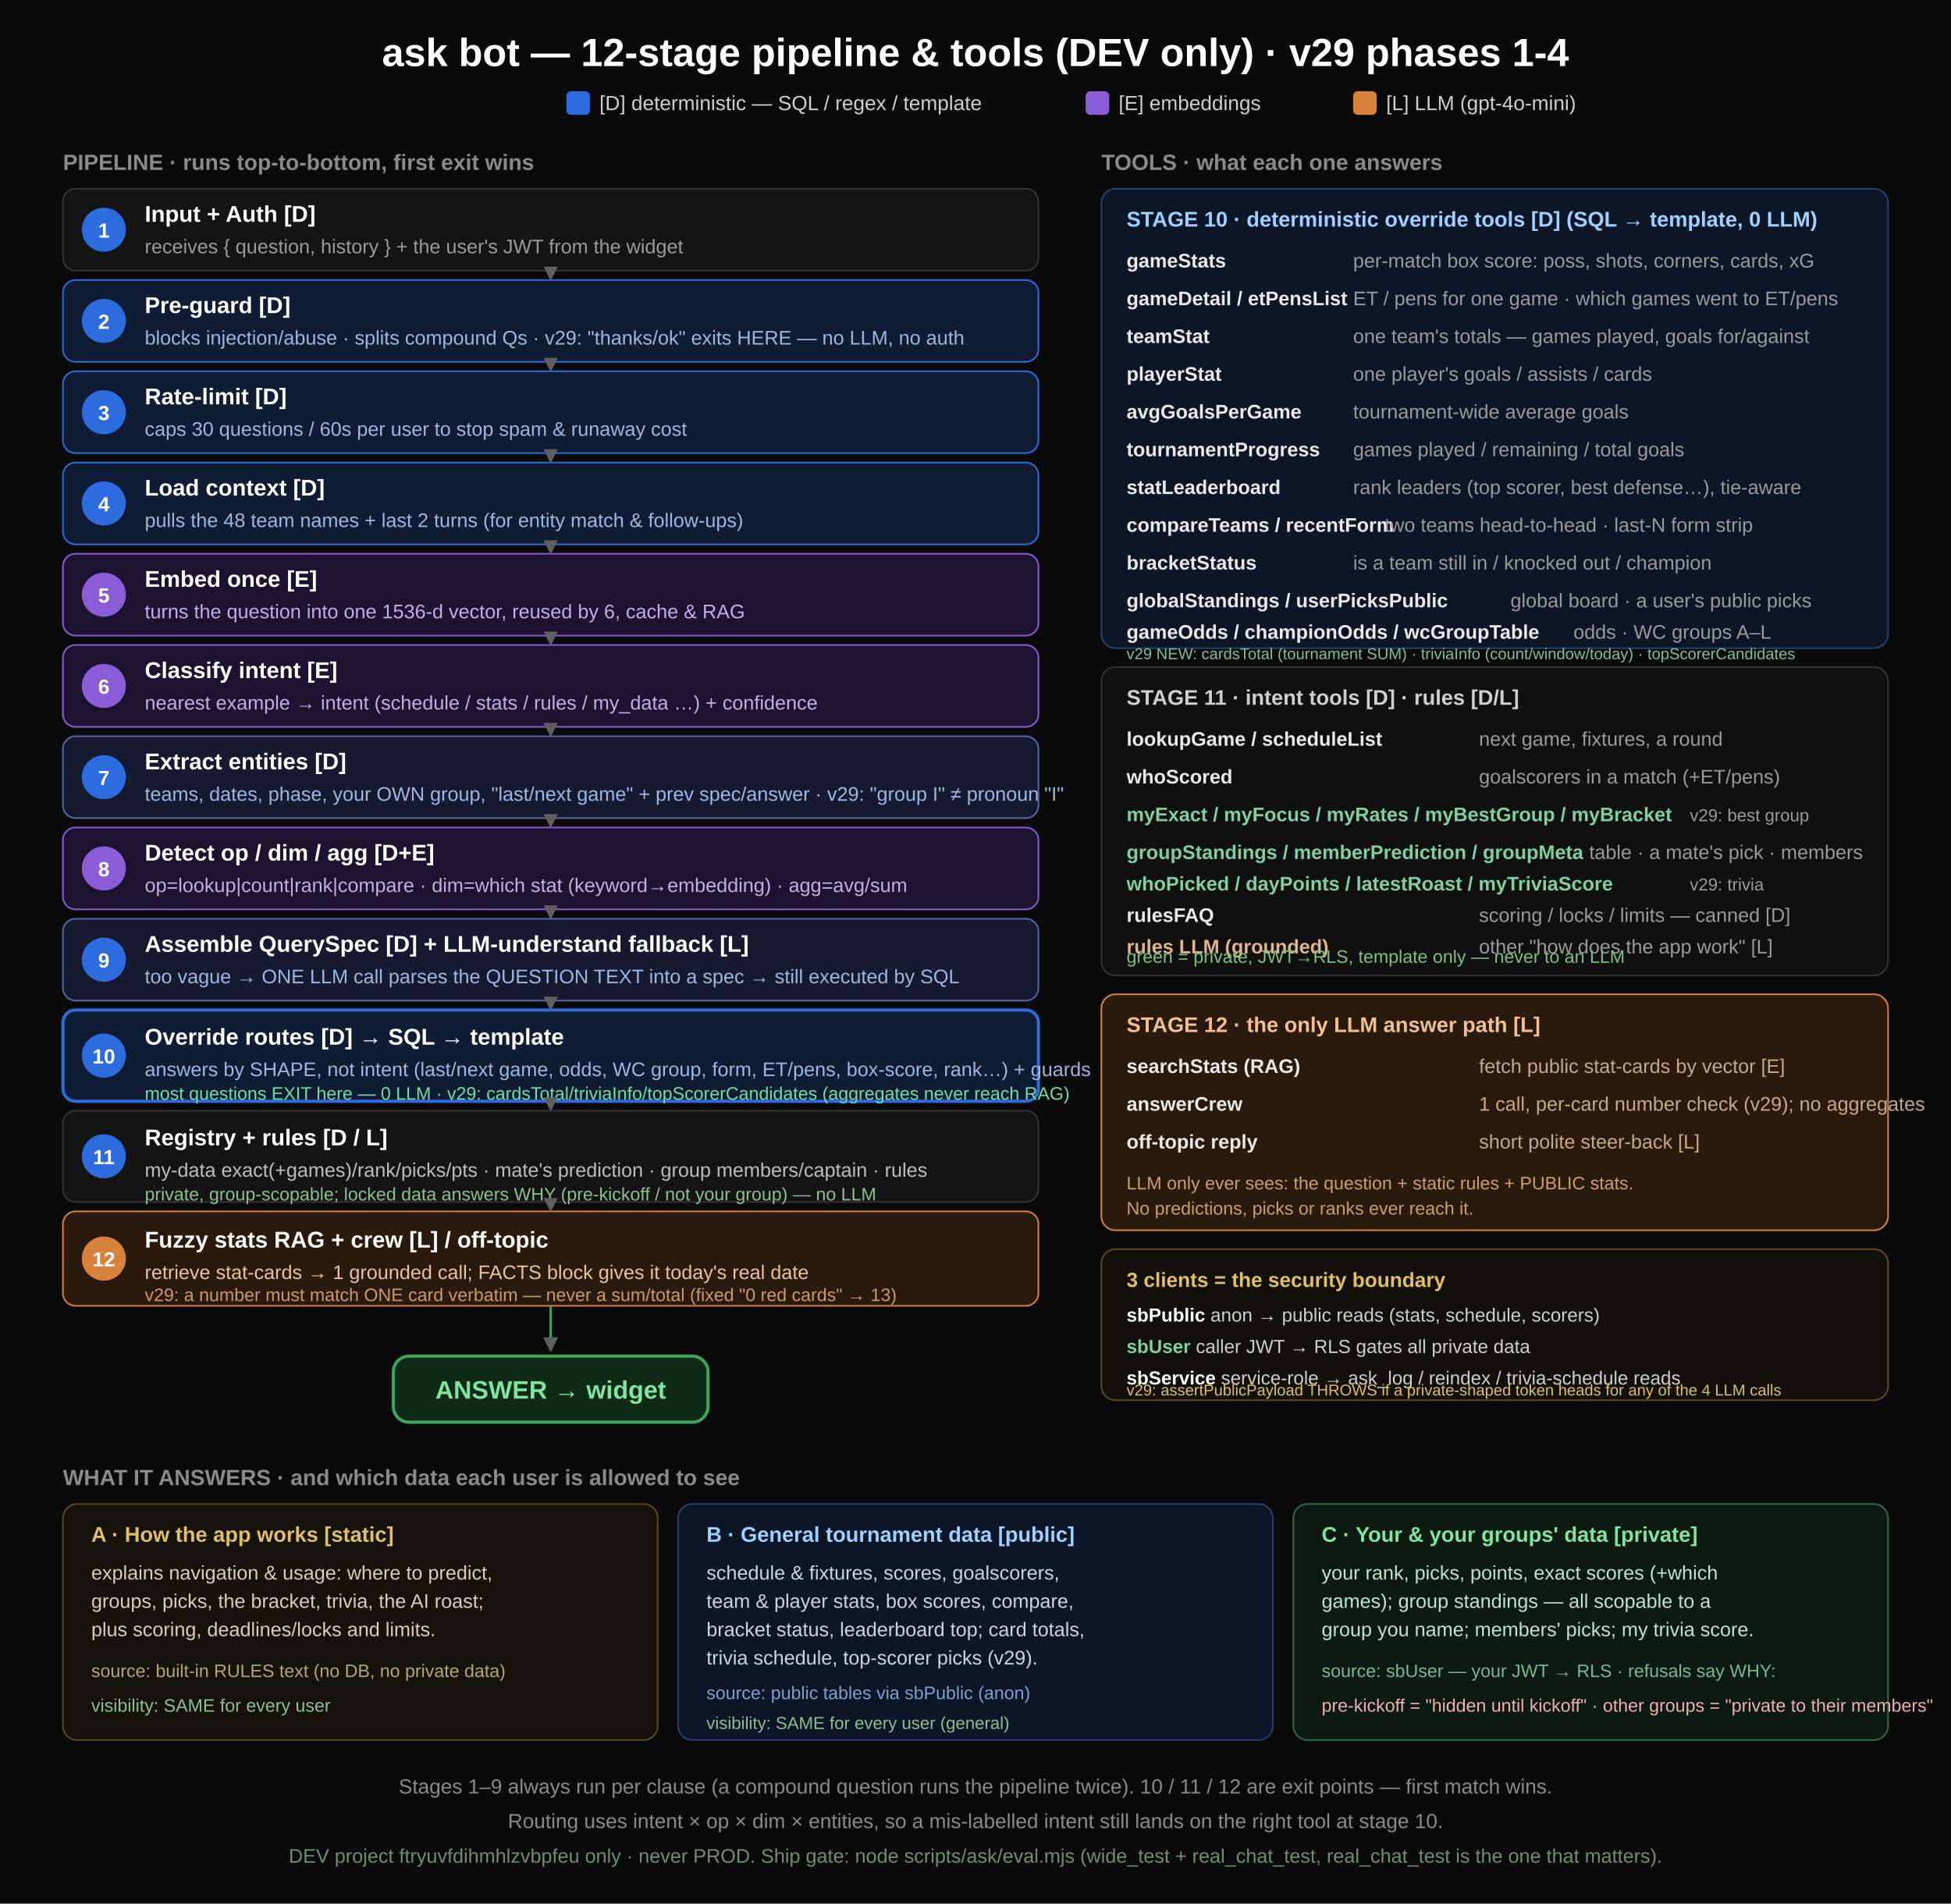
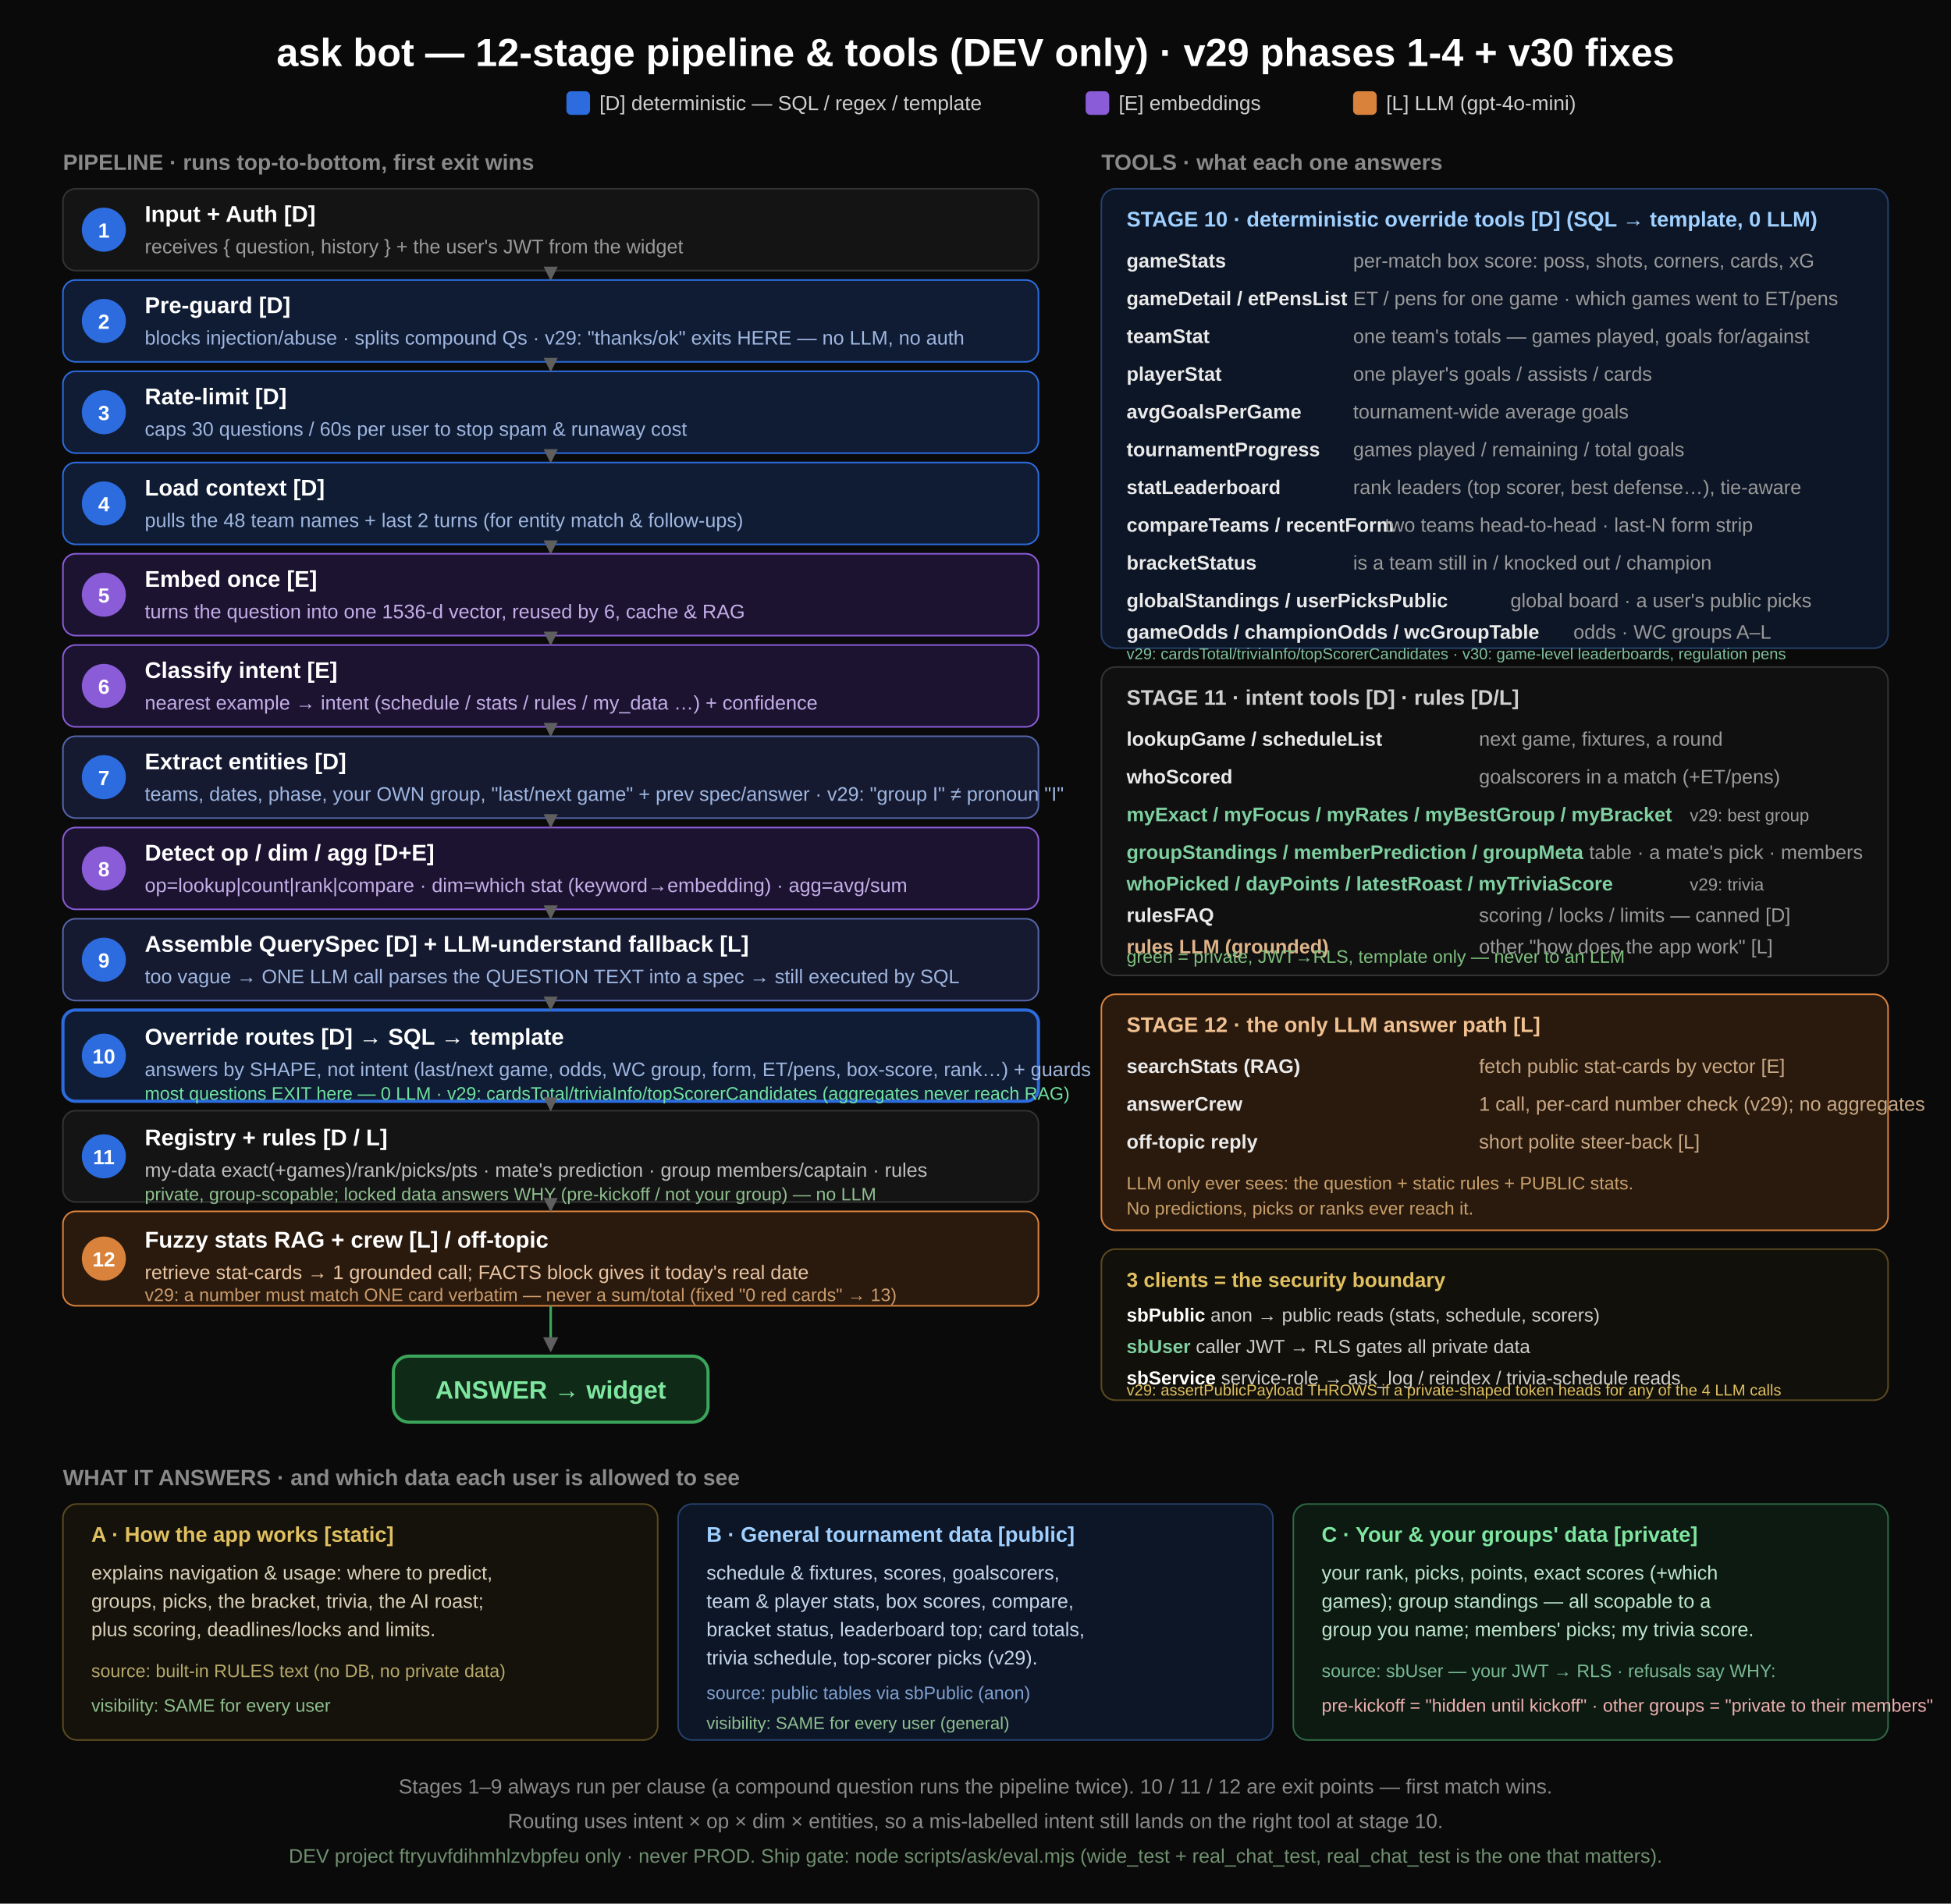
<svg xmlns="http://www.w3.org/2000/svg" width="1240" height="1210" viewBox="0 0 1240 1210" font-family="Segoe UI, Arial, sans-serif">
  <rect width="1240" height="1210" fill="#0a0a0a" />
-   <text x="620" y="42" fill="#ffffff" font-size="25" font-weight="700" text-anchor="middle">ask bot — 12-stage pipeline &amp; tools (DEV only) · v29 phases 1-4</text>
+   <text x="620" y="42" fill="#ffffff" font-size="25" font-weight="700" text-anchor="middle">ask bot — 12-stage pipeline &amp; tools (DEV only) · v29 phases 1-4 + v30 fixes</text>
  <g font-size="13">
    <rect x="360" y="58" width="15" height="15" rx="3" fill="#2d6cdf" />
    <text x="381" y="70" fill="#cfcfcf">[D] deterministic — SQL / regex / template</text>
    <rect x="690" y="58" width="15" height="15" rx="3" fill="#8a5cd8" />
    <text x="711" y="70" fill="#cfcfcf">[E] embeddings</text>
    <rect x="860" y="58" width="15" height="15" rx="3" fill="#d8823c" />
    <text x="881" y="70" fill="#cfcfcf">[L] LLM (gpt-4o-mini)</text>
  </g>
  <defs>
    <marker id="a" markerWidth="9" markerHeight="9" refX="5" refY="3" orient="auto">
      <path d="M0,0 L6,3 L0,6 Z" fill="#5f5f5f" />
    </marker>
  </defs>
  <text x="40" y="108" fill="#8a8a8a" font-size="14" font-weight="700">PIPELINE  ·  runs top-to-bottom, first exit wins</text>
  <rect x="40" y="120" width="620" height="52" rx="8" fill="#141414" stroke="#333" />
  <circle cx="66" cy="146" r="14" fill="#2d6cdf" />
  <text x="66" y="151" fill="#fff" font-size="13" text-anchor="middle" font-weight="700">1</text>
  <text x="92" y="141" fill="#fff" font-size="14.5" font-weight="600">Input + Auth  [D]</text>
  <text x="92" y="161" fill="#9a9a9a" font-size="12.5">receives { question, history } + the user's JWT from the widget</text>
  <rect x="40" y="178" width="620" height="52" rx="8" fill="#0f1c33" stroke="#2d6cdf" />
  <circle cx="66" cy="204" r="14" fill="#2d6cdf" />
  <text x="66" y="209" fill="#fff" font-size="13" text-anchor="middle" font-weight="700">2</text>
  <text x="92" y="199" fill="#fff" font-size="14.5" font-weight="600">Pre-guard  [D]</text>
  <text x="92" y="219" fill="#9fb6e0" font-size="12.5">blocks injection/abuse · splits compound Qs · v29: "thanks/ok" exits HERE — no LLM, no auth</text>
  <rect x="40" y="236" width="620" height="52" rx="8" fill="#0f1c33" stroke="#2d6cdf" />
  <circle cx="66" cy="262" r="14" fill="#2d6cdf" />
  <text x="66" y="267" fill="#fff" font-size="13" text-anchor="middle" font-weight="700">3</text>
  <text x="92" y="257" fill="#fff" font-size="14.5" font-weight="600">Rate-limit  [D]</text>
  <text x="92" y="277" fill="#9fb6e0" font-size="12.5">caps 30 questions / 60s per user to stop spam &amp; runaway cost</text>
  <rect x="40" y="294" width="620" height="52" rx="8" fill="#0f1c33" stroke="#2d6cdf" />
  <circle cx="66" cy="320" r="14" fill="#2d6cdf" />
  <text x="66" y="325" fill="#fff" font-size="13" text-anchor="middle" font-weight="700">4</text>
  <text x="92" y="315" fill="#fff" font-size="14.5" font-weight="600">Load context  [D]</text>
  <text x="92" y="335" fill="#9fb6e0" font-size="12.5">pulls the 48 team names + last 2 turns (for entity match &amp; follow-ups)</text>
  <rect x="40" y="352" width="620" height="52" rx="8" fill="#1c1330" stroke="#8a5cd8" />
  <circle cx="66" cy="378" r="14" fill="#8a5cd8" />
  <text x="66" y="383" fill="#fff" font-size="13" text-anchor="middle" font-weight="700">5</text>
  <text x="92" y="373" fill="#fff" font-size="14.5" font-weight="600">Embed once  [E]</text>
  <text x="92" y="393" fill="#c3aee8" font-size="12.5">turns the question into one 1536-d vector, reused by 6, cache &amp; RAG</text>
  <rect x="40" y="410" width="620" height="52" rx="8" fill="#1c1330" stroke="#8a5cd8" />
  <circle cx="66" cy="436" r="14" fill="#8a5cd8" />
  <text x="66" y="441" fill="#fff" font-size="13" text-anchor="middle" font-weight="700">6</text>
  <text x="92" y="431" fill="#fff" font-size="14.5" font-weight="600">Classify intent  [E]</text>
  <text x="92" y="451" fill="#c3aee8" font-size="12.5">nearest example → intent (schedule / stats / rules / my_data …) + confidence</text>
  <rect x="40" y="468" width="620" height="52" rx="8" fill="#151a30" stroke="#5566aa" />
  <circle cx="66" cy="494" r="14" fill="#2d6cdf" />
  <text x="66" y="499" fill="#fff" font-size="13" text-anchor="middle" font-weight="700">7</text>
  <text x="92" y="489" fill="#fff" font-size="14.5" font-weight="600">Extract entities  [D]</text>
  <text x="92" y="509" fill="#9fb6e0" font-size="12.5">teams, dates, phase, your OWN group, "last/next game" + prev spec/answer · v29: "group I" ≠ pronoun "I"</text>
  <rect x="40" y="526" width="620" height="52" rx="8" fill="#1c1330" stroke="#8a5cd8" />
  <circle cx="66" cy="552" r="14" fill="#8a5cd8" />
  <text x="66" y="557" fill="#fff" font-size="13" text-anchor="middle" font-weight="700">8</text>
  <text x="92" y="547" fill="#fff" font-size="14.5" font-weight="600">Detect op / dim / agg  [D+E]</text>
  <text x="92" y="567" fill="#c3aee8" font-size="12.5">op=lookup|count|rank|compare · dim=which stat (keyword→embedding) · agg=avg/sum</text>
  <rect x="40" y="584" width="620" height="52" rx="8" fill="#151a30" stroke="#5566aa" />
  <circle cx="66" cy="610" r="14" fill="#2d6cdf" />
  <text x="66" y="615" fill="#fff" font-size="13" text-anchor="middle" font-weight="700">9</text>
  <text x="92" y="605" fill="#fff" font-size="14.5" font-weight="600">Assemble QuerySpec  [D]  +  LLM-understand fallback  [L]</text>
  <text x="92" y="625" fill="#9fb6e0" font-size="12.5">too vague → ONE LLM call parses the QUESTION TEXT into a spec → still executed by SQL</text>
  <rect x="40" y="642" width="620" height="58" rx="8" fill="#0f1c33" stroke="#2d6cdf" stroke-width="2" />
  <circle cx="66" cy="671" r="14" fill="#2d6cdf" />
  <text x="66" y="676" fill="#fff" font-size="13" text-anchor="middle" font-weight="700">10</text>
  <text x="92" y="664" fill="#fff" font-size="14.5" font-weight="600">Override routes  [D]  →  SQL → template</text>
  <text x="92" y="684" fill="#9fb6e0" font-size="12.5">answers by SHAPE, not intent (last/next game, odds, WC group, form, ET/pens, box-score, rank…) + guards</text>
  <text x="92" y="699" fill="#6fe0a0" font-size="11.5">most questions EXIT here — 0 LLM · v29: cardsTotal/triviaInfo/topScorerCandidates (aggregates never reach RAG)</text>
  <rect x="40" y="706" width="620" height="58" rx="8" fill="#141414" stroke="#333" />
  <circle cx="66" cy="735" r="14" fill="#2d6cdf" />
  <text x="66" y="740" fill="#fff" font-size="13" text-anchor="middle" font-weight="700">11</text>
  <text x="92" y="728" fill="#fff" font-size="14.5" font-weight="600">Registry + rules  [D / L]</text>
  <text x="92" y="748" fill="#bdbdbd" font-size="12.5">my-data exact(+games)/rank/picks/pts · mate's prediction · group members/captain · rules</text>
  <text x="92" y="763" fill="#8fbf8f" font-size="11.5">private, group-scopable; locked data answers WHY (pre-kickoff / not your group) — no LLM</text>
  <rect x="40" y="770" width="620" height="60" rx="8" fill="#2a1a0e" stroke="#d8823c" />
  <circle cx="66" cy="800" r="14" fill="#d8823c" />
  <text x="66" y="805" fill="#fff" font-size="13" text-anchor="middle" font-weight="700">12</text>
  <text x="92" y="793" fill="#fff" font-size="14.5" font-weight="600">Fuzzy stats RAG + crew  [L]  /  off-topic</text>
  <text x="92" y="813" fill="#e8c3a0" font-size="12.5">retrieve stat-cards → 1 grounded call; FACTS block gives it today's real date</text>
  <text x="92" y="827" fill="#c99a6a" font-size="11.5">v29: a number must match ONE card verbatim — never a sum/total (fixed "0 red cards" → 13)</text>
  <g stroke="#5f5f5f" stroke-width="1.5" marker-end="url(#a)">
    <line x1="350" y1="172" x2="350" y2="177" />
    <line x1="350" y1="230" x2="350" y2="235" />
    <line x1="350" y1="288" x2="350" y2="293" />
    <line x1="350" y1="346" x2="350" y2="351" />
    <line x1="350" y1="404" x2="350" y2="409" />
    <line x1="350" y1="462" x2="350" y2="467" />
    <line x1="350" y1="520" x2="350" y2="525" />
    <line x1="350" y1="578" x2="350" y2="583" />
    <line x1="350" y1="636" x2="350" y2="641" />
    <line x1="350" y1="700" x2="350" y2="705" />
    <line x1="350" y1="764" x2="350" y2="769" />
  </g>
  <line x1="350" y1="830" x2="350" y2="858" stroke="#3ca55c" stroke-width="1.6" marker-end="url(#a)" />
  <rect x="250" y="862" width="200" height="42" rx="10" fill="#0f2a17" stroke="#3ca55c" stroke-width="2" />
  <text x="350" y="889" fill="#7fe6a0" font-size="16" text-anchor="middle" font-weight="700">ANSWER → widget</text>
  <text x="700" y="108" fill="#8a8a8a" font-size="14" font-weight="700">TOOLS  ·  what each one answers</text>
  <rect x="700" y="120" width="500" height="292" rx="9" fill="#0d1626" stroke="#25406b" />
  <text x="716" y="144" fill="#9fd0ff" font-size="13.5" font-weight="700">STAGE 10 · deterministic override tools [D]  (SQL → template, 0 LLM)</text>
  <g font-size="12.5">
    <text x="716" y="170" fill="#eaeaea" font-weight="600">gameStats</text>
    <text x="860" y="170" fill="#9a9a9a">per-match box score: poss, shots, corners, cards, xG</text>
    <text x="716" y="194" fill="#eaeaea" font-weight="600">gameDetail / etPensList</text>
    <text x="860" y="194" fill="#9a9a9a">ET / pens for one game · which games went to ET/pens</text>
    <text x="716" y="218" fill="#eaeaea" font-weight="600">teamStat</text>
    <text x="860" y="218" fill="#9a9a9a">one team's totals — games played, goals for/against</text>
    <text x="716" y="242" fill="#eaeaea" font-weight="600">playerStat</text>
    <text x="860" y="242" fill="#9a9a9a">one player's goals / assists / cards</text>
    <text x="716" y="266" fill="#eaeaea" font-weight="600">avgGoalsPerGame</text>
    <text x="860" y="266" fill="#9a9a9a">tournament-wide average goals</text>
    <text x="716" y="290" fill="#eaeaea" font-weight="600">tournamentProgress</text>
    <text x="860" y="290" fill="#9a9a9a">games played / remaining / total goals</text>
    <text x="716" y="314" fill="#eaeaea" font-weight="600">statLeaderboard</text>
    <text x="860" y="314" fill="#9a9a9a">rank leaders (top scorer, best defense…), tie-aware</text>
    <text x="716" y="338" fill="#eaeaea" font-weight="600">compareTeams / recentForm</text>
    <text x="880" y="338" fill="#9a9a9a">two teams head-to-head · last-N form strip</text>
    <text x="716" y="362" fill="#eaeaea" font-weight="600">bracketStatus</text>
    <text x="860" y="362" fill="#9a9a9a">is a team still in / knocked out / champion</text>
    <text x="716" y="386" fill="#eaeaea" font-weight="600">globalStandings / userPicksPublic</text>
    <text x="960" y="386" fill="#9a9a9a">global board · a user's public picks</text>
    <text x="716" y="406" fill="#eaeaea" font-weight="600">gameOdds / championOdds / wcGroupTable</text>
    <text x="1000" y="406" fill="#9a9a9a">odds · WC groups A–L</text>
  </g>
-   <text x="716" y="419" fill="#7fbfa0" font-size="10">v29 NEW: cardsTotal (tournament SUM) · triviaInfo (count/window/today) · topScorerCandidates</text>
+   <text x="716" y="419" fill="#7fbfa0" font-size="10">v29: cardsTotal/triviaInfo/topScorerCandidates · v30: game-level leaderboards, regulation pens</text>
  <rect x="700" y="424" width="500" height="196" rx="9" fill="#101010" stroke="#333" />
  <text x="716" y="448" fill="#cfcfcf" font-size="13.5" font-weight="700">STAGE 11 · intent tools [D]  ·  rules [D/L]</text>
  <g font-size="12.5">
    <text x="716" y="474" fill="#eaeaea" font-weight="600">lookupGame / scheduleList</text>
    <text x="940" y="474" fill="#9a9a9a">next game, fixtures, a round</text>
    <text x="716" y="498" fill="#eaeaea" font-weight="600">whoScored</text>
    <text x="940" y="498" fill="#9a9a9a">goalscorers in a match (+ET/pens)</text>
    <text x="716" y="522" fill="#7fd0a0" font-weight="600">myExact / myFocus / myRates / myBestGroup / myBracket</text>
    <text x="1074" y="522" fill="#9a9a9a" font-size="11">v29: best group</text>
    <text x="716" y="546" fill="#7fd0a0" font-weight="600">groupStandings / memberPrediction / groupMeta</text>
    <text x="1010" y="546" fill="#9a9a9a">table · a mate's pick · members</text>
    <text x="716" y="566" fill="#7fd0a0" font-weight="600">whoPicked / dayPoints / latestRoast / myTriviaScore</text>
    <text x="1074" y="566" fill="#9a9a9a" font-size="11">v29: trivia</text>
    <text x="716" y="586" fill="#eaeaea" font-weight="600">rulesFAQ</text>
    <text x="940" y="586" fill="#9a9a9a">scoring / locks / limits — canned [D]</text>
    <text x="716" y="606" fill="#e0b48a" font-weight="600">rules LLM (grounded)</text>
    <text x="940" y="606" fill="#9a9a9a">other "how does the app work" [L]</text>
    <text x="716" y="612" fill="#7fbf7f" font-size="11.5">green = private, JWT→RLS, template only — never to an LLM</text>
  </g>
  <rect x="700" y="632" width="500" height="150" rx="9" fill="#2a1a0e" stroke="#d8823c" />
  <text x="716" y="656" fill="#f0c090" font-size="13.5" font-weight="700">STAGE 12 · the only LLM answer path [L]</text>
  <g font-size="12.5">
    <text x="716" y="682" fill="#eaeaea" font-weight="600">searchStats (RAG)</text>
    <text x="940" y="682" fill="#c9a884">fetch public stat-cards by vector [E]</text>
    <text x="716" y="706" fill="#eaeaea" font-weight="600">answerCrew</text>
    <text x="940" y="706" fill="#c9a884">1 call, per-card number check (v29); no aggregates</text>
    <text x="716" y="730" fill="#eaeaea" font-weight="600">off-topic reply</text>
    <text x="940" y="730" fill="#c9a884">short polite steer-back [L]</text>
    <text x="716" y="756" fill="#c9a06a" font-size="11.5">LLM only ever sees: the question + static rules + PUBLIC stats.</text>
    <text x="716" y="772" fill="#c9a06a" font-size="11.5">No predictions, picks or ranks ever reach it.</text>
  </g>
  <rect x="700" y="794" width="500" height="96" rx="9" fill="#12100a" stroke="#5a4a20" />
  <text x="716" y="818" fill="#e0c060" font-size="13" font-weight="700">3 clients = the security boundary</text>
  <g font-size="12">
    <text x="716" y="840" fill="#cfcfcf">
      <tspan fill="#fff" font-weight="600">sbPublic</tspan> anon → public reads (stats, schedule, scorers)</text>
    <text x="716" y="860" fill="#cfcfcf">
      <tspan fill="#7fd0a0" font-weight="600">sbUser</tspan> caller JWT → RLS gates all private data</text>
    <text x="716" y="880" fill="#cfcfcf">
      <tspan fill="#fff" font-weight="600">sbService</tspan> service-role → ask_log / reindex / trivia-schedule reads</text>
  </g>
  <text x="716" y="887" fill="#e0c060" font-size="10">v29: assertPublicPayload THROWS if a private-shaped token heads for any of the 4 LLM calls</text>
  <text x="40" y="944" fill="#8a8a8a" font-size="14" font-weight="700">WHAT IT ANSWERS  ·  and which data each user is allowed to see</text>
  <rect x="40" y="956" width="378" height="150" rx="9" fill="#14120a" stroke="#5a4a20" />
  <text x="58" y="980" fill="#e0c060" font-size="13.5" font-weight="700">A · How the app works  [static]</text>
  <g font-size="12.5" fill="#d8d0b8">
    <text x="58" y="1004">explains navigation &amp; usage: where to predict,</text>
    <text x="58" y="1022">groups, picks, the bracket, trivia, the AI roast;</text>
    <text x="58" y="1040">plus scoring, deadlines/locks and limits.</text>
  </g>
  <text x="58" y="1066" fill="#b6a86a" font-size="11.5">source: built-in RULES text (no DB, no private data)</text>
  <text x="58" y="1088" fill="#8fbf8f" font-size="11.5">visibility: SAME for every user</text>
  <rect x="431" y="956" width="378" height="150" rx="9" fill="#0d1626" stroke="#25406b" />
  <text x="449" y="980" fill="#9fd0ff" font-size="13.5" font-weight="700">B · General tournament data  [public]</text>
  <g font-size="12.5" fill="#c6d6ea">
    <text x="449" y="1004">schedule &amp; fixtures, scores, goalscorers,</text>
    <text x="449" y="1022">team &amp; player stats, box scores, compare,</text>
    <text x="449" y="1040">bracket status, leaderboard top; card totals,</text>
    <text x="449" y="1058">trivia schedule, top-scorer picks (v29).</text>
  </g>
  <text x="449" y="1080" fill="#7f9fce" font-size="11.5">source: public tables via sbPublic (anon)</text>
  <text x="449" y="1099" fill="#8fbf8f" font-size="11">visibility: SAME for every user (general)</text>
  <rect x="822" y="956" width="378" height="150" rx="9" fill="#0c1a12" stroke="#2f6a44" />
  <text x="840" y="980" fill="#7fe6a0" font-size="13.5" font-weight="700">C · Your &amp; your groups' data  [private]</text>
  <g font-size="12.5" fill="#bfe6cc">
    <text x="840" y="1004">your rank, picks, points, exact scores (+which</text>
    <text x="840" y="1022">games); group standings — all scopable to a</text>
    <text x="840" y="1040">group you name; members' picks; my trivia score.</text>
  </g>
  <text x="840" y="1066" fill="#79b892" font-size="11.5">source: sbUser — your JWT → RLS · refusals say WHY:</text>
  <text x="840" y="1088" fill="#f0b0b0" font-size="11.5">pre-kickoff = "hidden until kickoff" · other groups = "private to their members"</text>
  <text x="620" y="1140" fill="#8a8a8a" font-size="13" text-anchor="middle">Stages 1–9 always run per clause (a compound question runs the pipeline twice). 10 / 11 / 12 are exit points — first match wins.</text>
  <text x="620" y="1162" fill="#8a8a8a" font-size="13" text-anchor="middle">Routing uses intent × op × dim × entities, so a mis-labelled intent still lands on the right tool at stage 10.</text>
  <text x="620" y="1184" fill="#6f8f6f" font-size="12.5" text-anchor="middle">DEV project ftryuvfdihmhlzvbpfeu only · never PROD. Ship gate: node scripts/ask/eval.mjs (wide_test + real_chat_test, real_chat_test is the one that matters).</text>
</svg>
